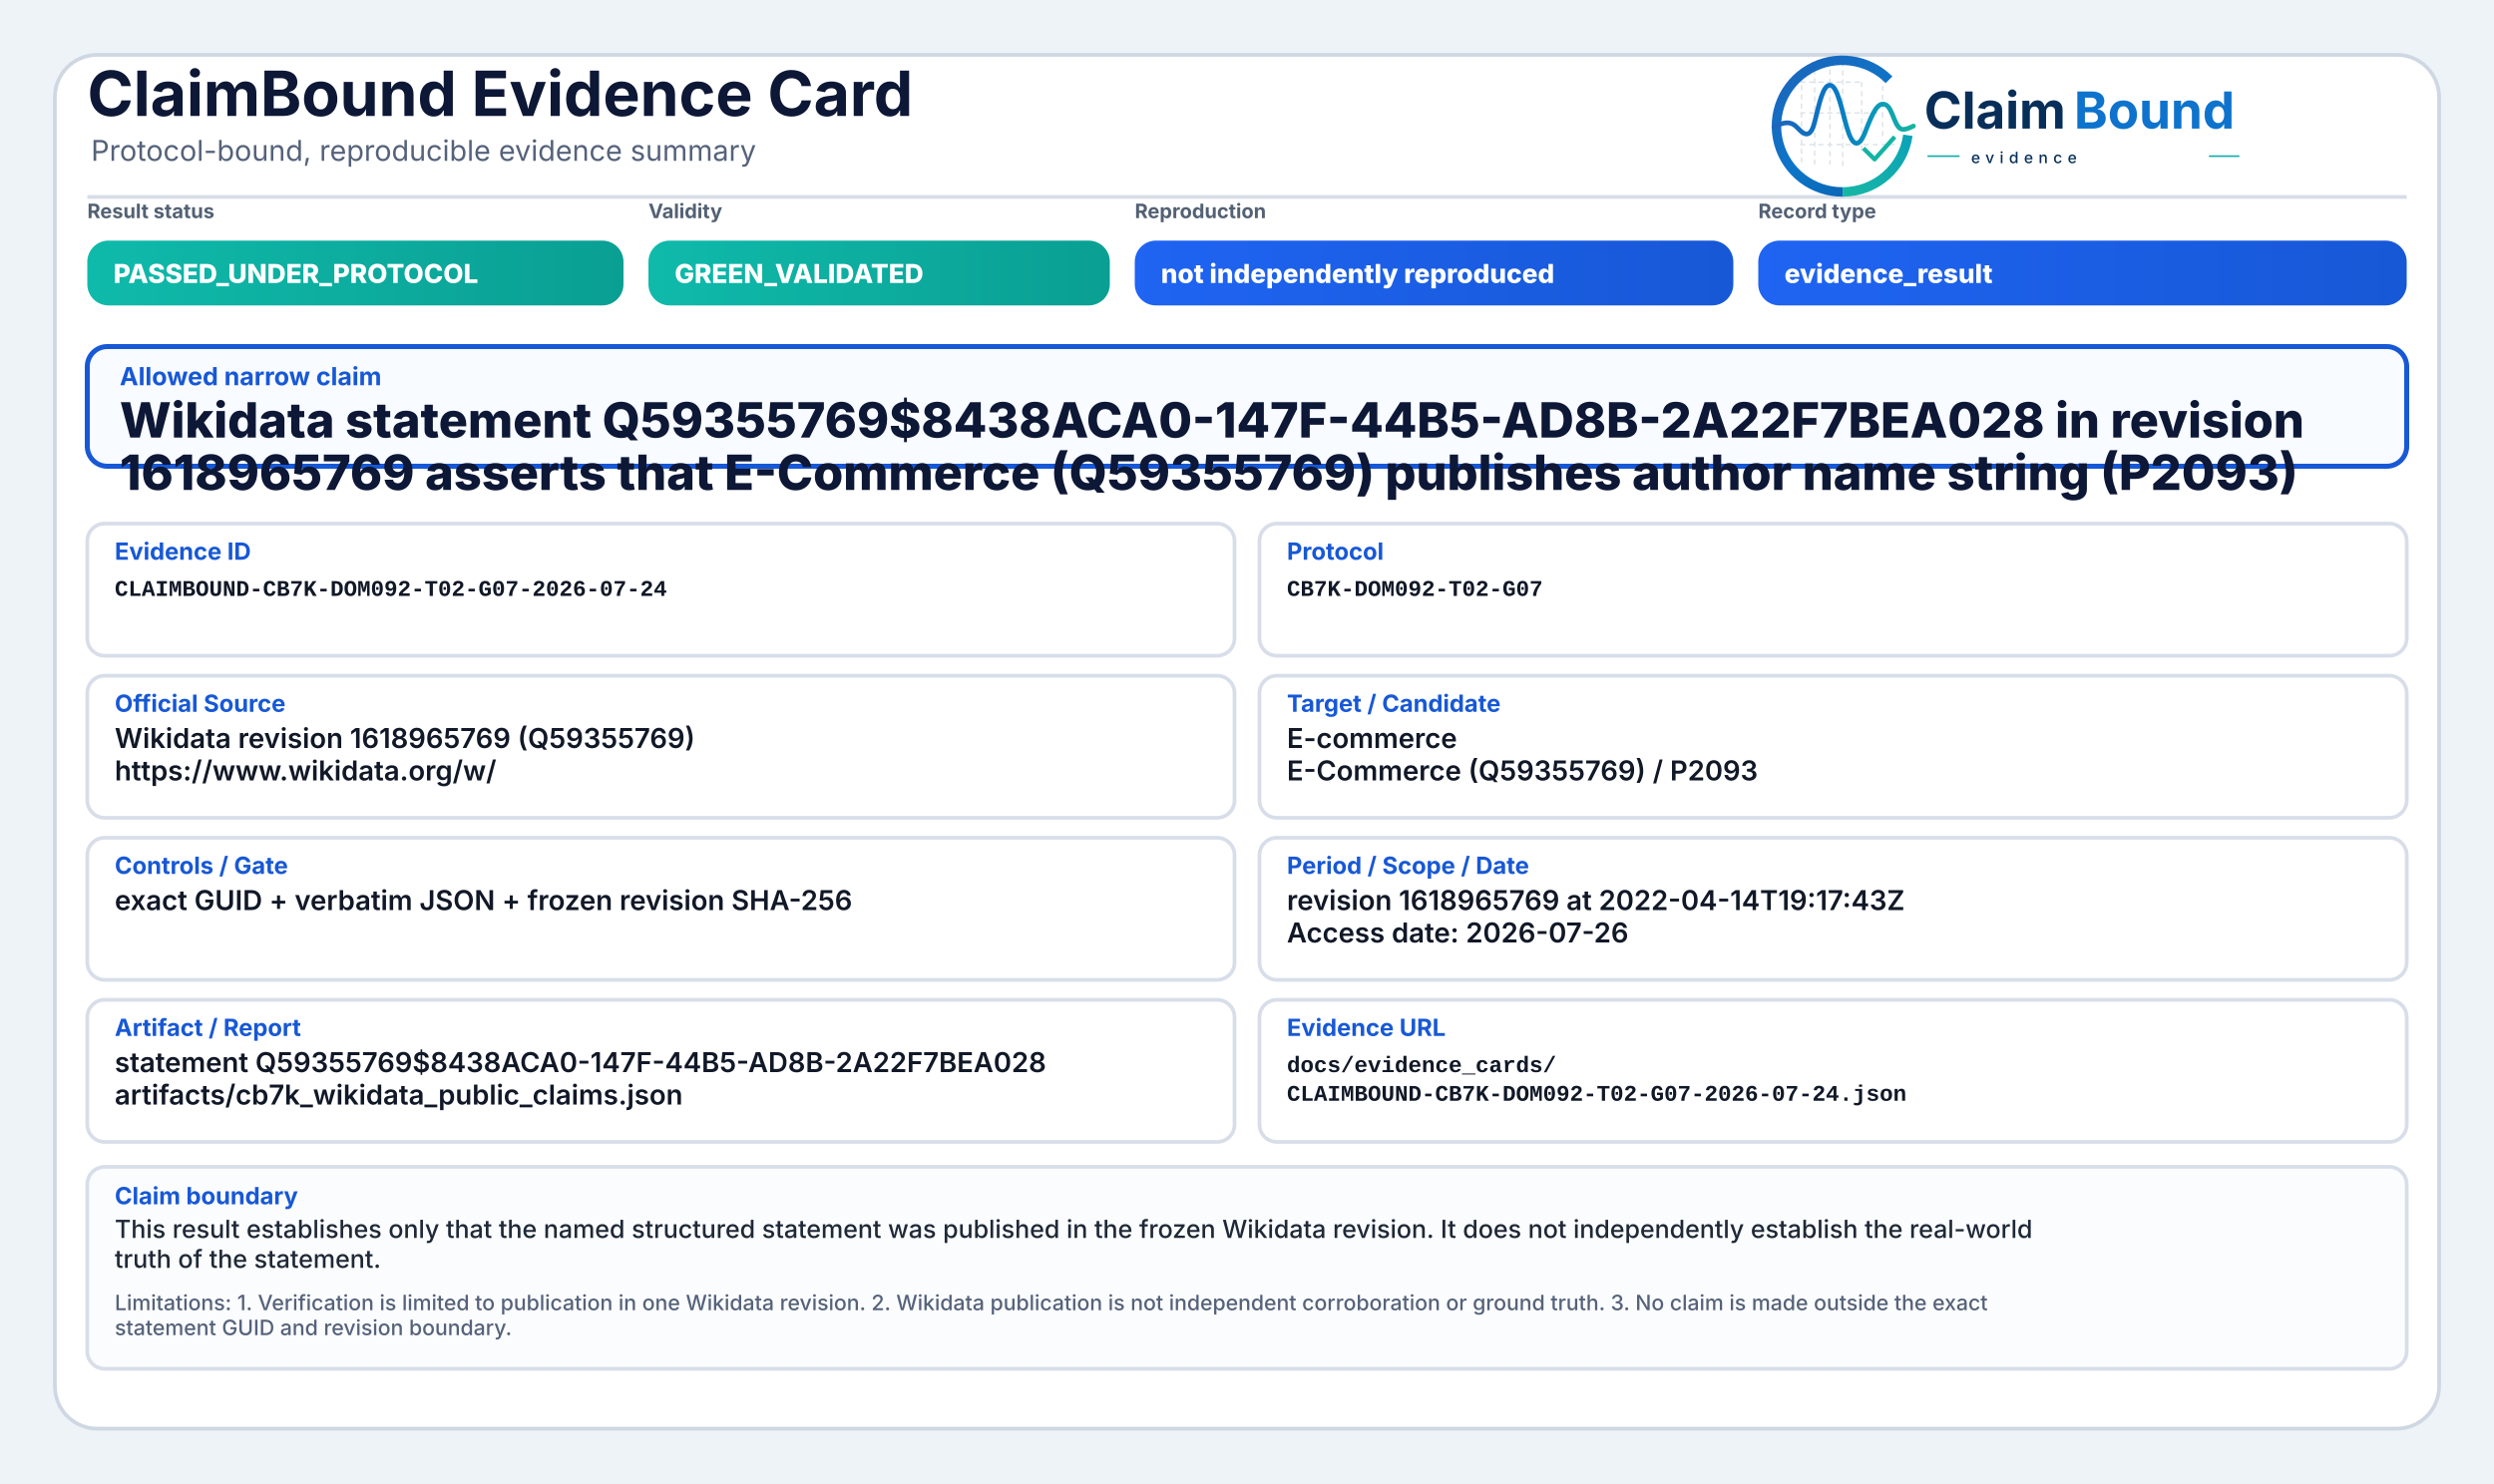
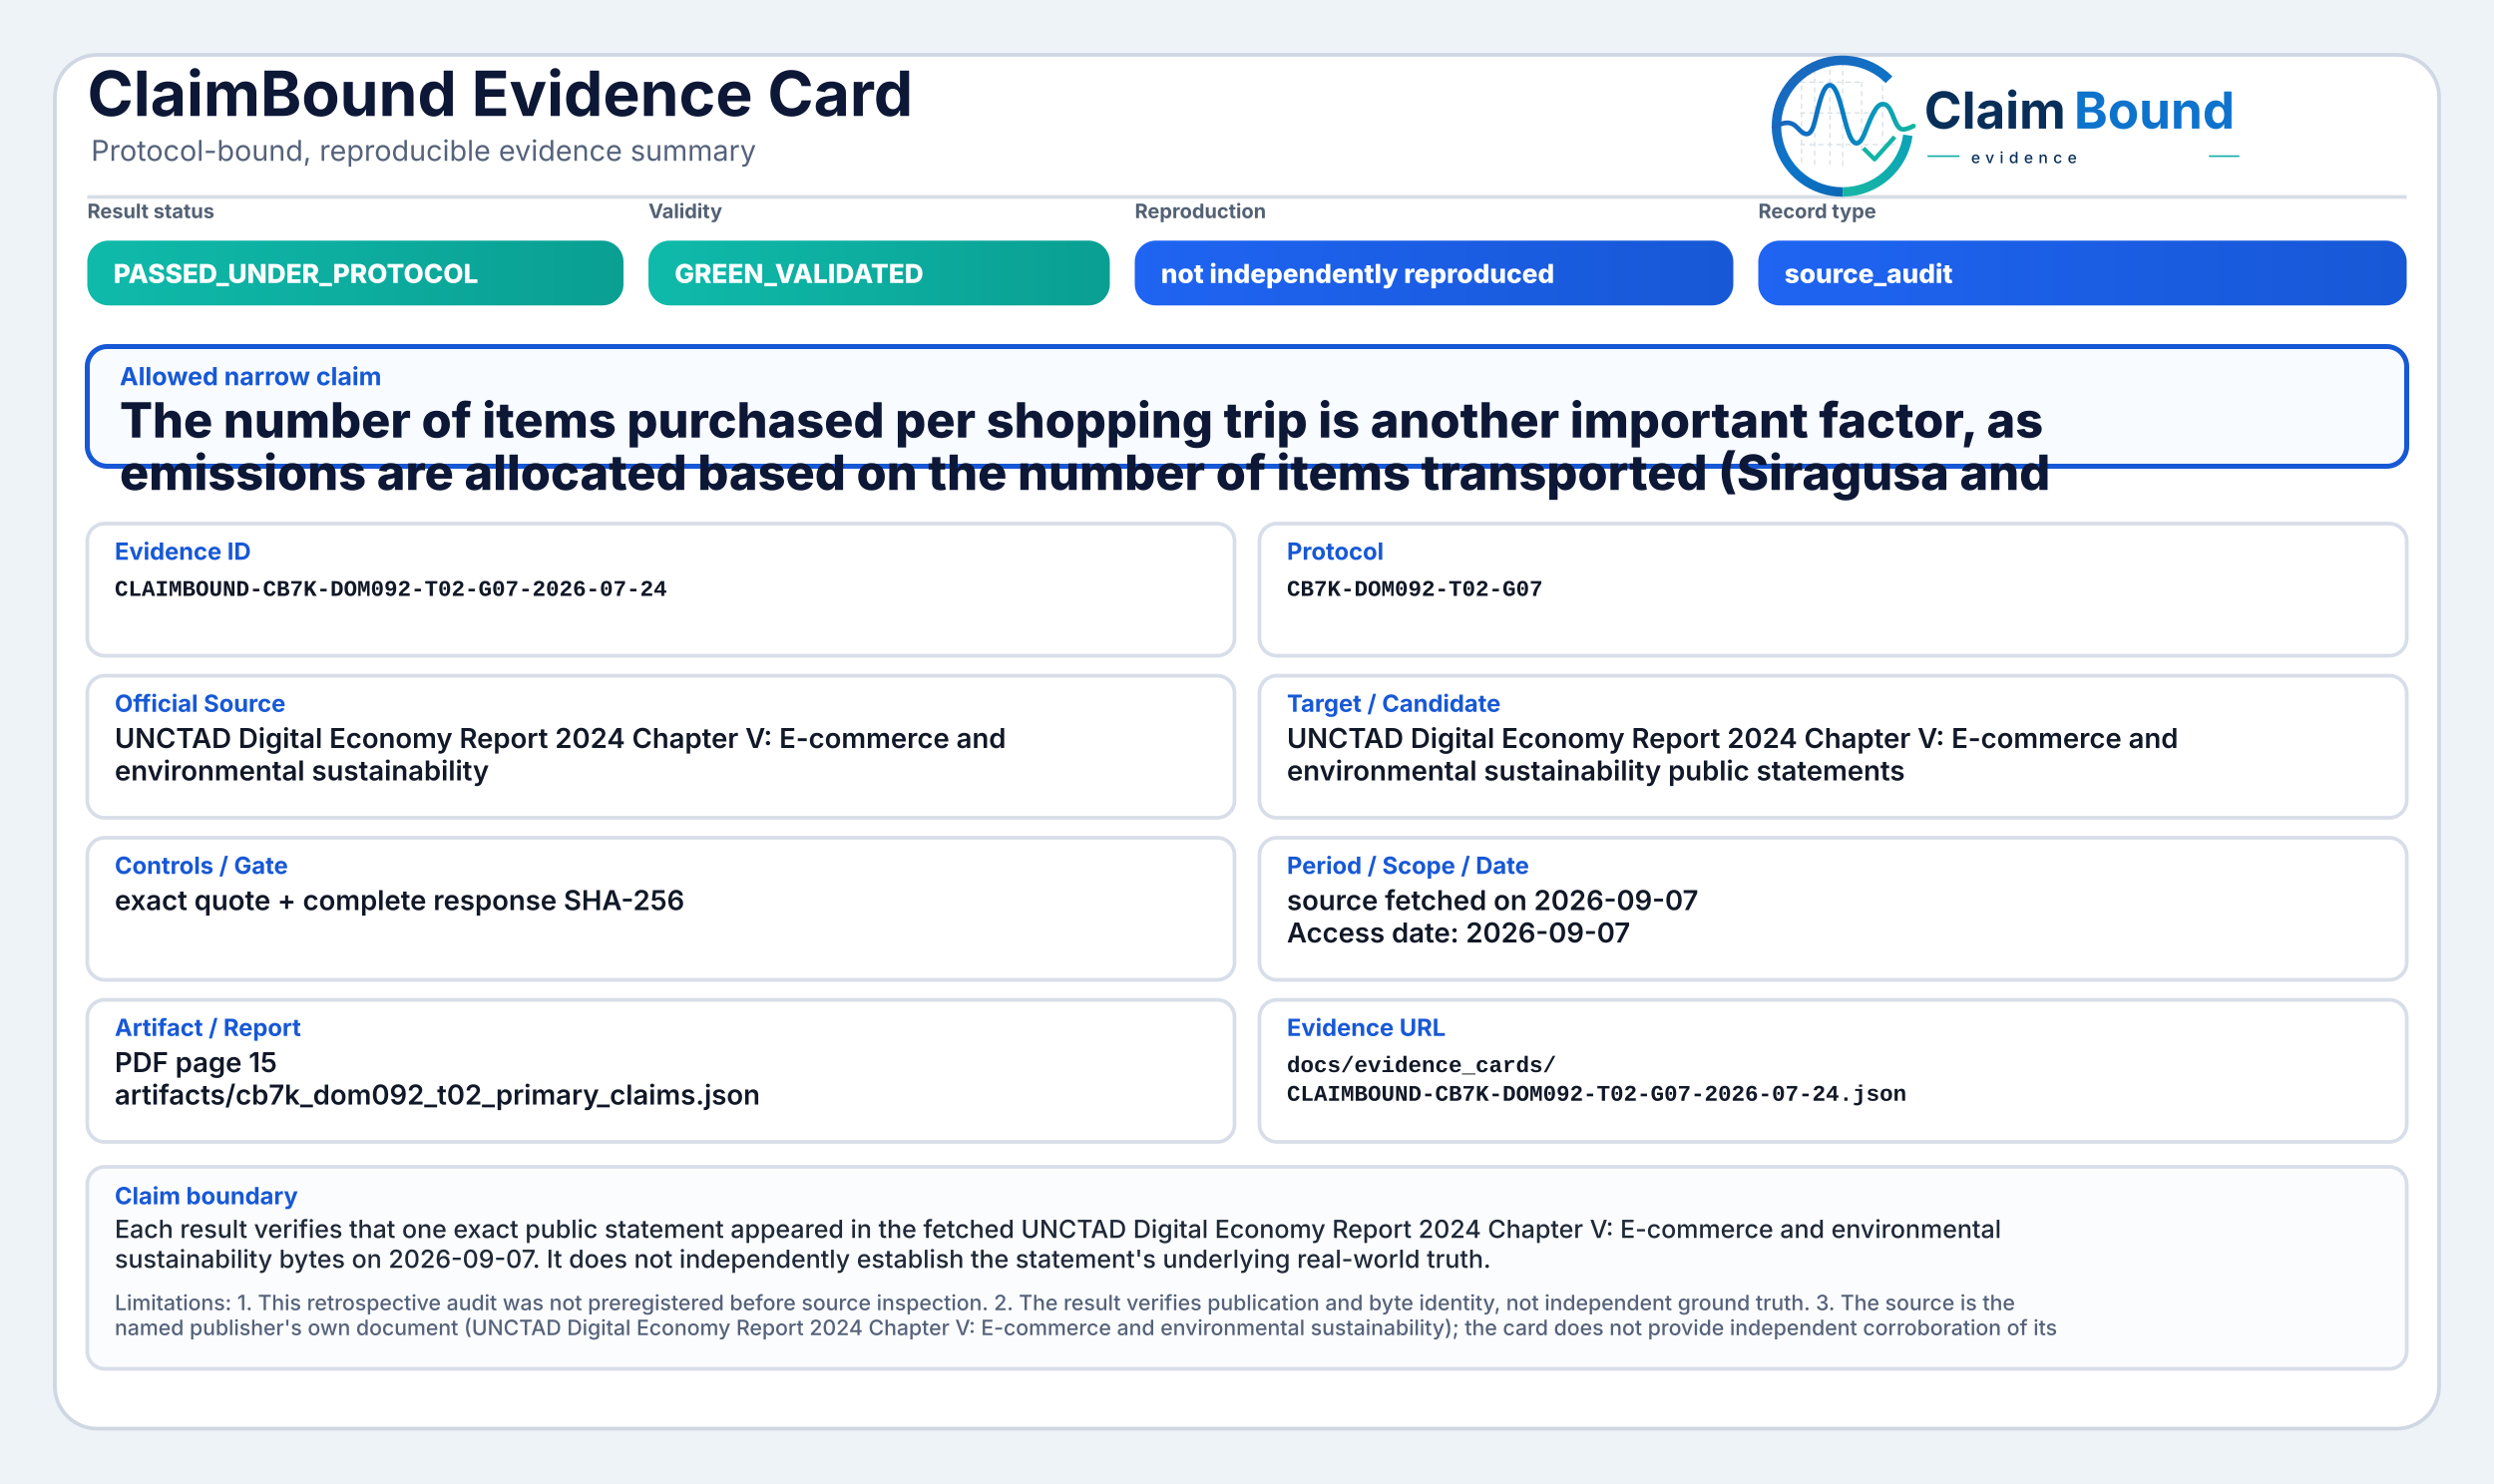
<svg xmlns="http://www.w3.org/2000/svg" width="2000" height="1190" viewBox="0 0 2000 1190" role="img" aria-label="ClaimBound Evidence Card">
  <defs>
    <linearGradient id="greenGrad" x1="0" y1="0" x2="1" y2="0">
      <stop offset="0%" stop-color="#0fbaaa" />
      <stop offset="100%" stop-color="#0a9f93" />
    </linearGradient>
    <linearGradient id="yellowGrad" x1="0" y1="0" x2="1" y2="0">
      <stop offset="0%" stop-color="#fbbf24" />
      <stop offset="100%" stop-color="#d97706" />
    </linearGradient>
    <linearGradient id="amberGrad" x1="0" y1="0" x2="1" y2="0">
      <stop offset="0%" stop-color="#f97316" />
      <stop offset="100%" stop-color="#c2410c" />
    </linearGradient>
    <linearGradient id="redGrad" x1="0" y1="0" x2="1" y2="0">
      <stop offset="0%" stop-color="#ef4444" />
      <stop offset="100%" stop-color="#b91c1c" />
    </linearGradient>
    <linearGradient id="grayGrad" x1="0" y1="0" x2="1" y2="0">
      <stop offset="0%" stop-color="#64748b" />
      <stop offset="100%" stop-color="#475569" />
    </linearGradient>
    <linearGradient id="blueGrad" x1="0" y1="0" x2="1" y2="0">
      <stop offset="0%" stop-color="#1f64f2" />
      <stop offset="100%" stop-color="#1758d6" />
    </linearGradient>
    <linearGradient id="logoRingBlue" x1="73" y1="453" x2="348" y2="793" gradientUnits="userSpaceOnUse">
      <stop offset="0" stop-color="#1E64BA" />
      <stop offset="0.55" stop-color="#0C75C8" />
      <stop offset="1" stop-color="#0A5FAB" />
    </linearGradient>
    <linearGradient id="logoRingTeal" x1="221" y1="792" x2="403" y2="594" gradientUnits="userSpaceOnUse">
      <stop offset="0" stop-color="#18B7A3" />
      <stop offset="1" stop-color="#089EBC" />
    </linearGradient>
    <linearGradient id="logoSignalGradient" x1="61" y1="628" x2="404" y2="628" gradientUnits="userSpaceOnUse">
      <stop offset="0" stop-color="#1E64BA" />
      <stop offset="0.43" stop-color="#0877C4" />
      <stop offset="0.72" stop-color="#0A97BB" />
      <stop offset="1" stop-color="#14B69E" />
    </linearGradient>
  </defs>
  <rect x="0" y="0" width="2000" height="1190" fill="#eef3f8" />
  <rect x="44" y="44" width="1912" height="1102" rx="34" fill="#ffffff" stroke="#cfd7e3" stroke-width="3" />
  <path d="M70 158 H1930" stroke="#d7dde7" stroke-width="3" />
  <text x="70" y="93" font-family="Inter, Segoe UI, Arial, sans-serif" font-size="50" font-weight="750" fill="#0d1736">ClaimBound Evidence Card</text>
  <text x="73" y="129" font-family="Inter, Segoe UI, Arial, sans-serif" font-size="23" font-weight="400" fill="#55627a">Protocol-bound, reproducible evidence summary</text>
  <g aria-label="ClaimBound evidence logo" transform="translate(1415,52) scale(0.33) translate(-40,-478)">
    <g stroke-linecap="butt" stroke-linejoin="round">
      <g stroke="#CBD3DC" stroke-width="3.2" stroke-linecap="round" stroke-dasharray="10 12" opacity="0.72">
        <path d="M130 507V714" />
        <path d="M162 490V719" />
        <path d="M199 491V719" />
        <path d="M230 471V726" />
        <path d="M276 521V690" />
        <path d="M327 508V650" />
        <path d="M128 520H277" />
        <path d="M128 595H327" />
        <path d="M128 672H355" />
      </g>
      <path d="M342.6 514.3A160 160 0 1 0 230 787" fill="none" stroke="url(#logoRingBlue)" stroke-width="23" />
      <path d="M230 787A160 160 0 0 0 388.4 649.3" fill="none" stroke="url(#logoRingTeal)" stroke-width="23" />
      <path d="M63 629.5C87 616.4 104.3 613.6 121.2 632.2C140.7 653.8 153.4 651.6 162.1 616.2C173.8 568.5 182.5 527.5 198.9 527.5C217.5 527.5 228.4 590.6 240.3 630.8C253.4 675.4 268.6 682.8 284.6 641.5C303.5 592.9 315.2 567.6 333.7 574.7C352.6 582 355.7 635.1 376.6 634.9C386.2 634.8 394 630.4 402 626.8" fill="none" stroke="url(#logoSignalGradient)" stroke-width="11.5" stroke-linecap="round" />
      <path d="M284 684.5L307.5 707.7L353 657" fill="none" stroke="#12B4A4" stroke-width="10.5" stroke-linecap="square" />
    </g>
    <text x="428" y="633" font-family="Inter, Segoe UI, Arial, sans-serif" font-size="124" font-weight="750" fill="#082F59" text-rendering="geometricPrecision">Claim</text>
    <text x="792" y="633" font-family="Inter, Segoe UI, Arial, sans-serif" font-size="124" font-weight="750" fill="#0E73CC" text-rendering="geometricPrecision">Bound</text>
    <line x1="436" y1="700" x2="514" y2="700" stroke="#11AFA9" stroke-width="4" />
    <text x="542" y="717" font-family="Inter, Segoe UI, Arial, sans-serif" font-size="38" font-weight="500" letter-spacing="13" fill="#082F59">evidence</text>
    <line x1="1120" y1="700" x2="1194" y2="700" stroke="#11AFA9" stroke-width="4" />
  </g>
  <text x="70" y="175" font-family="Inter, Segoe UI, Arial, sans-serif" font-size="16" font-weight="650" fill="#536174">Result status</text>
  <rect x="70" y="193" width="430" height="52" rx="17" fill="url(#greenGrad)" />
  <text x="91" y="227" font-family="Inter, Segoe UI, Arial, sans-serif" font-size="21" font-weight="800" fill="#ffffff">PASSED_UNDER_PROTOCOL</text>
  <text x="520" y="175" font-family="Inter, Segoe UI, Arial, sans-serif" font-size="16" font-weight="650" fill="#536174">Validity</text>
  <rect x="520" y="193" width="370" height="52" rx="17" fill="url(#greenGrad)" />
  <text x="541" y="227" font-family="Inter, Segoe UI, Arial, sans-serif" font-size="21" font-weight="800" fill="#ffffff">GREEN_VALIDATED</text>
  <text x="910" y="175" font-family="Inter, Segoe UI, Arial, sans-serif" font-size="16" font-weight="650" fill="#536174">Reproduction</text>
  <rect x="910" y="193" width="480" height="52" rx="17" fill="url(#blueGrad)" />
  <text x="931" y="227" font-family="Inter, Segoe UI, Arial, sans-serif" font-size="21" font-weight="800" fill="#ffffff">not independently reproduced</text>
  <text x="1410" y="175" font-family="Inter, Segoe UI, Arial, sans-serif" font-size="16" font-weight="650" fill="#536174">Record type</text>
  <rect x="1410" y="193" width="520" height="52" rx="17" fill="url(#blueGrad)" />
-   <text x="1431" y="227" font-family="Inter, Segoe UI, Arial, sans-serif" font-size="21" font-weight="800" fill="#ffffff">evidence_result</text>
+   <text x="1431" y="227" font-family="Inter, Segoe UI, Arial, sans-serif" font-size="21" font-weight="800" fill="#ffffff">source_audit</text>
  <rect x="70" y="278" width="1860" height="96" rx="16" fill="#f8fbff" stroke="#1758d6" stroke-width="4" />
  <text x="96" y="309" font-family="Inter, Segoe UI, Arial, sans-serif" font-size="20" font-weight="750" fill="#1758d6">Allowed narrow claim</text>
-   <text x="96" y="351" font-family="Inter, Segoe UI, Arial, sans-serif" font-size="39" font-weight="800" fill="#0d1736">Wikidata statement Q59355769$8438ACA0-147F-44B5-AD8B-2A22F7BEA028 in revision</text>
-   <text x="96" y="393" font-family="Inter, Segoe UI, Arial, sans-serif" font-size="39" font-weight="800" fill="#0d1736">1618965769 asserts that E-Commerce (Q59355769) publishes author name string (P2093)</text>
+   <text x="96" y="351" font-family="Inter, Segoe UI, Arial, sans-serif" font-size="39" font-weight="800" fill="#0d1736">The number of items purchased per shopping trip is another important factor, as</text>
+   <text x="96" y="393" font-family="Inter, Segoe UI, Arial, sans-serif" font-size="39" font-weight="800" fill="#0d1736">emissions are allocated based on the number of items transported (Siragusa and</text>
  <rect x="70" y="420" width="920" height="106" rx="14" fill="#ffffff" stroke="#d8dee9" stroke-width="3" />
  <text x="92" y="449" font-family="Inter, Segoe UI, Arial, sans-serif" font-size="19" font-weight="750" fill="#1758d6">Evidence ID</text>
  <text x="92" y="478" font-family="SFMono-Regular, Consolas, Liberation Mono, monospace" font-size="18" font-weight="600" fill="#111827">CLAIMBOUND-CB7K-DOM092-T02-G07-2026-07-24</text>
  <rect x="1010" y="420" width="920" height="106" rx="14" fill="#ffffff" stroke="#d8dee9" stroke-width="3" />
  <text x="1032" y="449" font-family="Inter, Segoe UI, Arial, sans-serif" font-size="19" font-weight="750" fill="#1758d6">Protocol</text>
  <text x="1032" y="478" font-family="SFMono-Regular, Consolas, Liberation Mono, monospace" font-size="18" font-weight="600" fill="#111827">CB7K-DOM092-T02-G07</text>
  <rect x="70" y="542" width="920" height="114" rx="14" fill="#ffffff" stroke="#d8dee9" stroke-width="3" />
  <text x="92" y="571" font-family="Inter, Segoe UI, Arial, sans-serif" font-size="19" font-weight="750" fill="#1758d6">Official Source</text>
-   <text x="92" y="600" font-family="Inter, Segoe UI, Arial, sans-serif" font-size="22" font-weight="600" fill="#111827">Wikidata revision 1618965769 (Q59355769)</text>
-   <text x="92" y="626" font-family="Inter, Segoe UI, Arial, sans-serif" font-size="22" font-weight="600" fill="#111827">https://www.wikidata.org/w/</text>
+   <text x="92" y="600" font-family="Inter, Segoe UI, Arial, sans-serif" font-size="22" font-weight="600" fill="#111827">UNCTAD Digital Economy Report 2024 Chapter V: E-commerce and</text>
+   <text x="92" y="626" font-family="Inter, Segoe UI, Arial, sans-serif" font-size="22" font-weight="600" fill="#111827">environmental sustainability</text>
  <rect x="1010" y="542" width="920" height="114" rx="14" fill="#ffffff" stroke="#d8dee9" stroke-width="3" />
  <text x="1032" y="571" font-family="Inter, Segoe UI, Arial, sans-serif" font-size="19" font-weight="750" fill="#1758d6">Target / Candidate</text>
-   <text x="1032" y="600" font-family="Inter, Segoe UI, Arial, sans-serif" font-size="22" font-weight="600" fill="#111827">E-commerce</text>
-   <text x="1032" y="626" font-family="Inter, Segoe UI, Arial, sans-serif" font-size="22" font-weight="600" fill="#111827">E-Commerce (Q59355769) / P2093</text>
+   <text x="1032" y="600" font-family="Inter, Segoe UI, Arial, sans-serif" font-size="22" font-weight="600" fill="#111827">UNCTAD Digital Economy Report 2024 Chapter V: E-commerce and</text>
+   <text x="1032" y="626" font-family="Inter, Segoe UI, Arial, sans-serif" font-size="22" font-weight="600" fill="#111827">environmental sustainability public statements</text>
  <rect x="70" y="672" width="920" height="114" rx="14" fill="#ffffff" stroke="#d8dee9" stroke-width="3" />
  <text x="92" y="701" font-family="Inter, Segoe UI, Arial, sans-serif" font-size="19" font-weight="750" fill="#1758d6">Controls / Gate</text>
-   <text x="92" y="730" font-family="Inter, Segoe UI, Arial, sans-serif" font-size="22" font-weight="600" fill="#111827">exact GUID + verbatim JSON + frozen revision SHA-256</text>
+   <text x="92" y="730" font-family="Inter, Segoe UI, Arial, sans-serif" font-size="22" font-weight="600" fill="#111827">exact quote + complete response SHA-256</text>
  <rect x="1010" y="672" width="920" height="114" rx="14" fill="#ffffff" stroke="#d8dee9" stroke-width="3" />
  <text x="1032" y="701" font-family="Inter, Segoe UI, Arial, sans-serif" font-size="19" font-weight="750" fill="#1758d6">Period / Scope / Date</text>
-   <text x="1032" y="730" font-family="Inter, Segoe UI, Arial, sans-serif" font-size="22" font-weight="600" fill="#111827">revision 1618965769 at 2022-04-14T19:17:43Z</text>
-   <text x="1032" y="756" font-family="Inter, Segoe UI, Arial, sans-serif" font-size="22" font-weight="600" fill="#111827">Access date: 2026-07-26</text>
+   <text x="1032" y="730" font-family="Inter, Segoe UI, Arial, sans-serif" font-size="22" font-weight="600" fill="#111827">source fetched on 2026-09-07</text>
+   <text x="1032" y="756" font-family="Inter, Segoe UI, Arial, sans-serif" font-size="22" font-weight="600" fill="#111827">Access date: 2026-09-07</text>
  <rect x="70" y="802" width="920" height="114" rx="14" fill="#ffffff" stroke="#d8dee9" stroke-width="3" />
  <text x="92" y="831" font-family="Inter, Segoe UI, Arial, sans-serif" font-size="19" font-weight="750" fill="#1758d6">Artifact / Report</text>
-   <text x="92" y="860" font-family="Inter, Segoe UI, Arial, sans-serif" font-size="22" font-weight="600" fill="#111827">statement Q59355769$8438ACA0-147F-44B5-AD8B-2A22F7BEA028</text>
-   <text x="92" y="886" font-family="Inter, Segoe UI, Arial, sans-serif" font-size="22" font-weight="600" fill="#111827">artifacts/cb7k_wikidata_public_claims.json</text>
+   <text x="92" y="860" font-family="Inter, Segoe UI, Arial, sans-serif" font-size="22" font-weight="600" fill="#111827">PDF page 15</text>
+   <text x="92" y="886" font-family="Inter, Segoe UI, Arial, sans-serif" font-size="22" font-weight="600" fill="#111827">artifacts/cb7k_dom092_t02_primary_claims.json</text>
  <rect x="1010" y="802" width="920" height="114" rx="14" fill="#ffffff" stroke="#d8dee9" stroke-width="3" />
  <text x="1032" y="831" font-family="Inter, Segoe UI, Arial, sans-serif" font-size="19" font-weight="750" fill="#1758d6">Evidence URL</text>
  <text x="1032" y="860" font-family="SFMono-Regular, Consolas, Liberation Mono, monospace" font-size="18" font-weight="600" fill="#111827">docs/evidence_cards/</text>
  <text x="1032" y="883" font-family="SFMono-Regular, Consolas, Liberation Mono, monospace" font-size="18" font-weight="600" fill="#111827">CLAIMBOUND-CB7K-DOM092-T02-G07-2026-07-24.json</text>
  <rect x="70" y="936" width="1860" height="162" rx="14" fill="#fbfcfe" stroke="#d8dee9" stroke-width="3" />
  <text x="92" y="966" font-family="Inter, Segoe UI, Arial, sans-serif" font-size="19" font-weight="750" fill="#1758d6">Claim boundary</text>
-   <text x="92" y="993" font-family="Inter, Segoe UI, Arial, sans-serif" font-size="20" font-weight="500" fill="#1f2937">This result establishes only that the named structured statement was published in the frozen Wikidata revision. It does not independently establish the real-world</text>
-   <text x="92" y="1017" font-family="Inter, Segoe UI, Arial, sans-serif" font-size="20" font-weight="500" fill="#1f2937">truth of the statement.</text>
-   <text x="92" y="1051" font-family="Inter, Segoe UI, Arial, sans-serif" font-size="17" font-weight="500" fill="#55627a">Limitations: 1. Verification is limited to publication in one Wikidata revision. 2. Wikidata publication is not independent corroboration or ground truth. 3. No claim is made outside the exact</text>
-   <text x="92" y="1071" font-family="Inter, Segoe UI, Arial, sans-serif" font-size="17" font-weight="500" fill="#55627a">statement GUID and revision boundary.</text>
+   <text x="92" y="993" font-family="Inter, Segoe UI, Arial, sans-serif" font-size="20" font-weight="500" fill="#1f2937">Each result verifies that one exact public statement appeared in the fetched UNCTAD Digital Economy Report 2024 Chapter V: E-commerce and environmental</text>
+   <text x="92" y="1017" font-family="Inter, Segoe UI, Arial, sans-serif" font-size="20" font-weight="500" fill="#1f2937">sustainability bytes on 2026-09-07. It does not independently establish the statement's underlying real-world truth.</text>
+   <text x="92" y="1051" font-family="Inter, Segoe UI, Arial, sans-serif" font-size="17" font-weight="500" fill="#55627a">Limitations: 1. This retrospective audit was not preregistered before source inspection. 2. The result verifies publication and byte identity, not independent ground truth. 3. The source is the</text>
+   <text x="92" y="1071" font-family="Inter, Segoe UI, Arial, sans-serif" font-size="17" font-weight="500" fill="#55627a">named publisher's own document (UNCTAD Digital Economy Report 2024 Chapter V: E-commerce and environmental sustainability); the card does not provide independent corroboration of its</text>
</svg>
